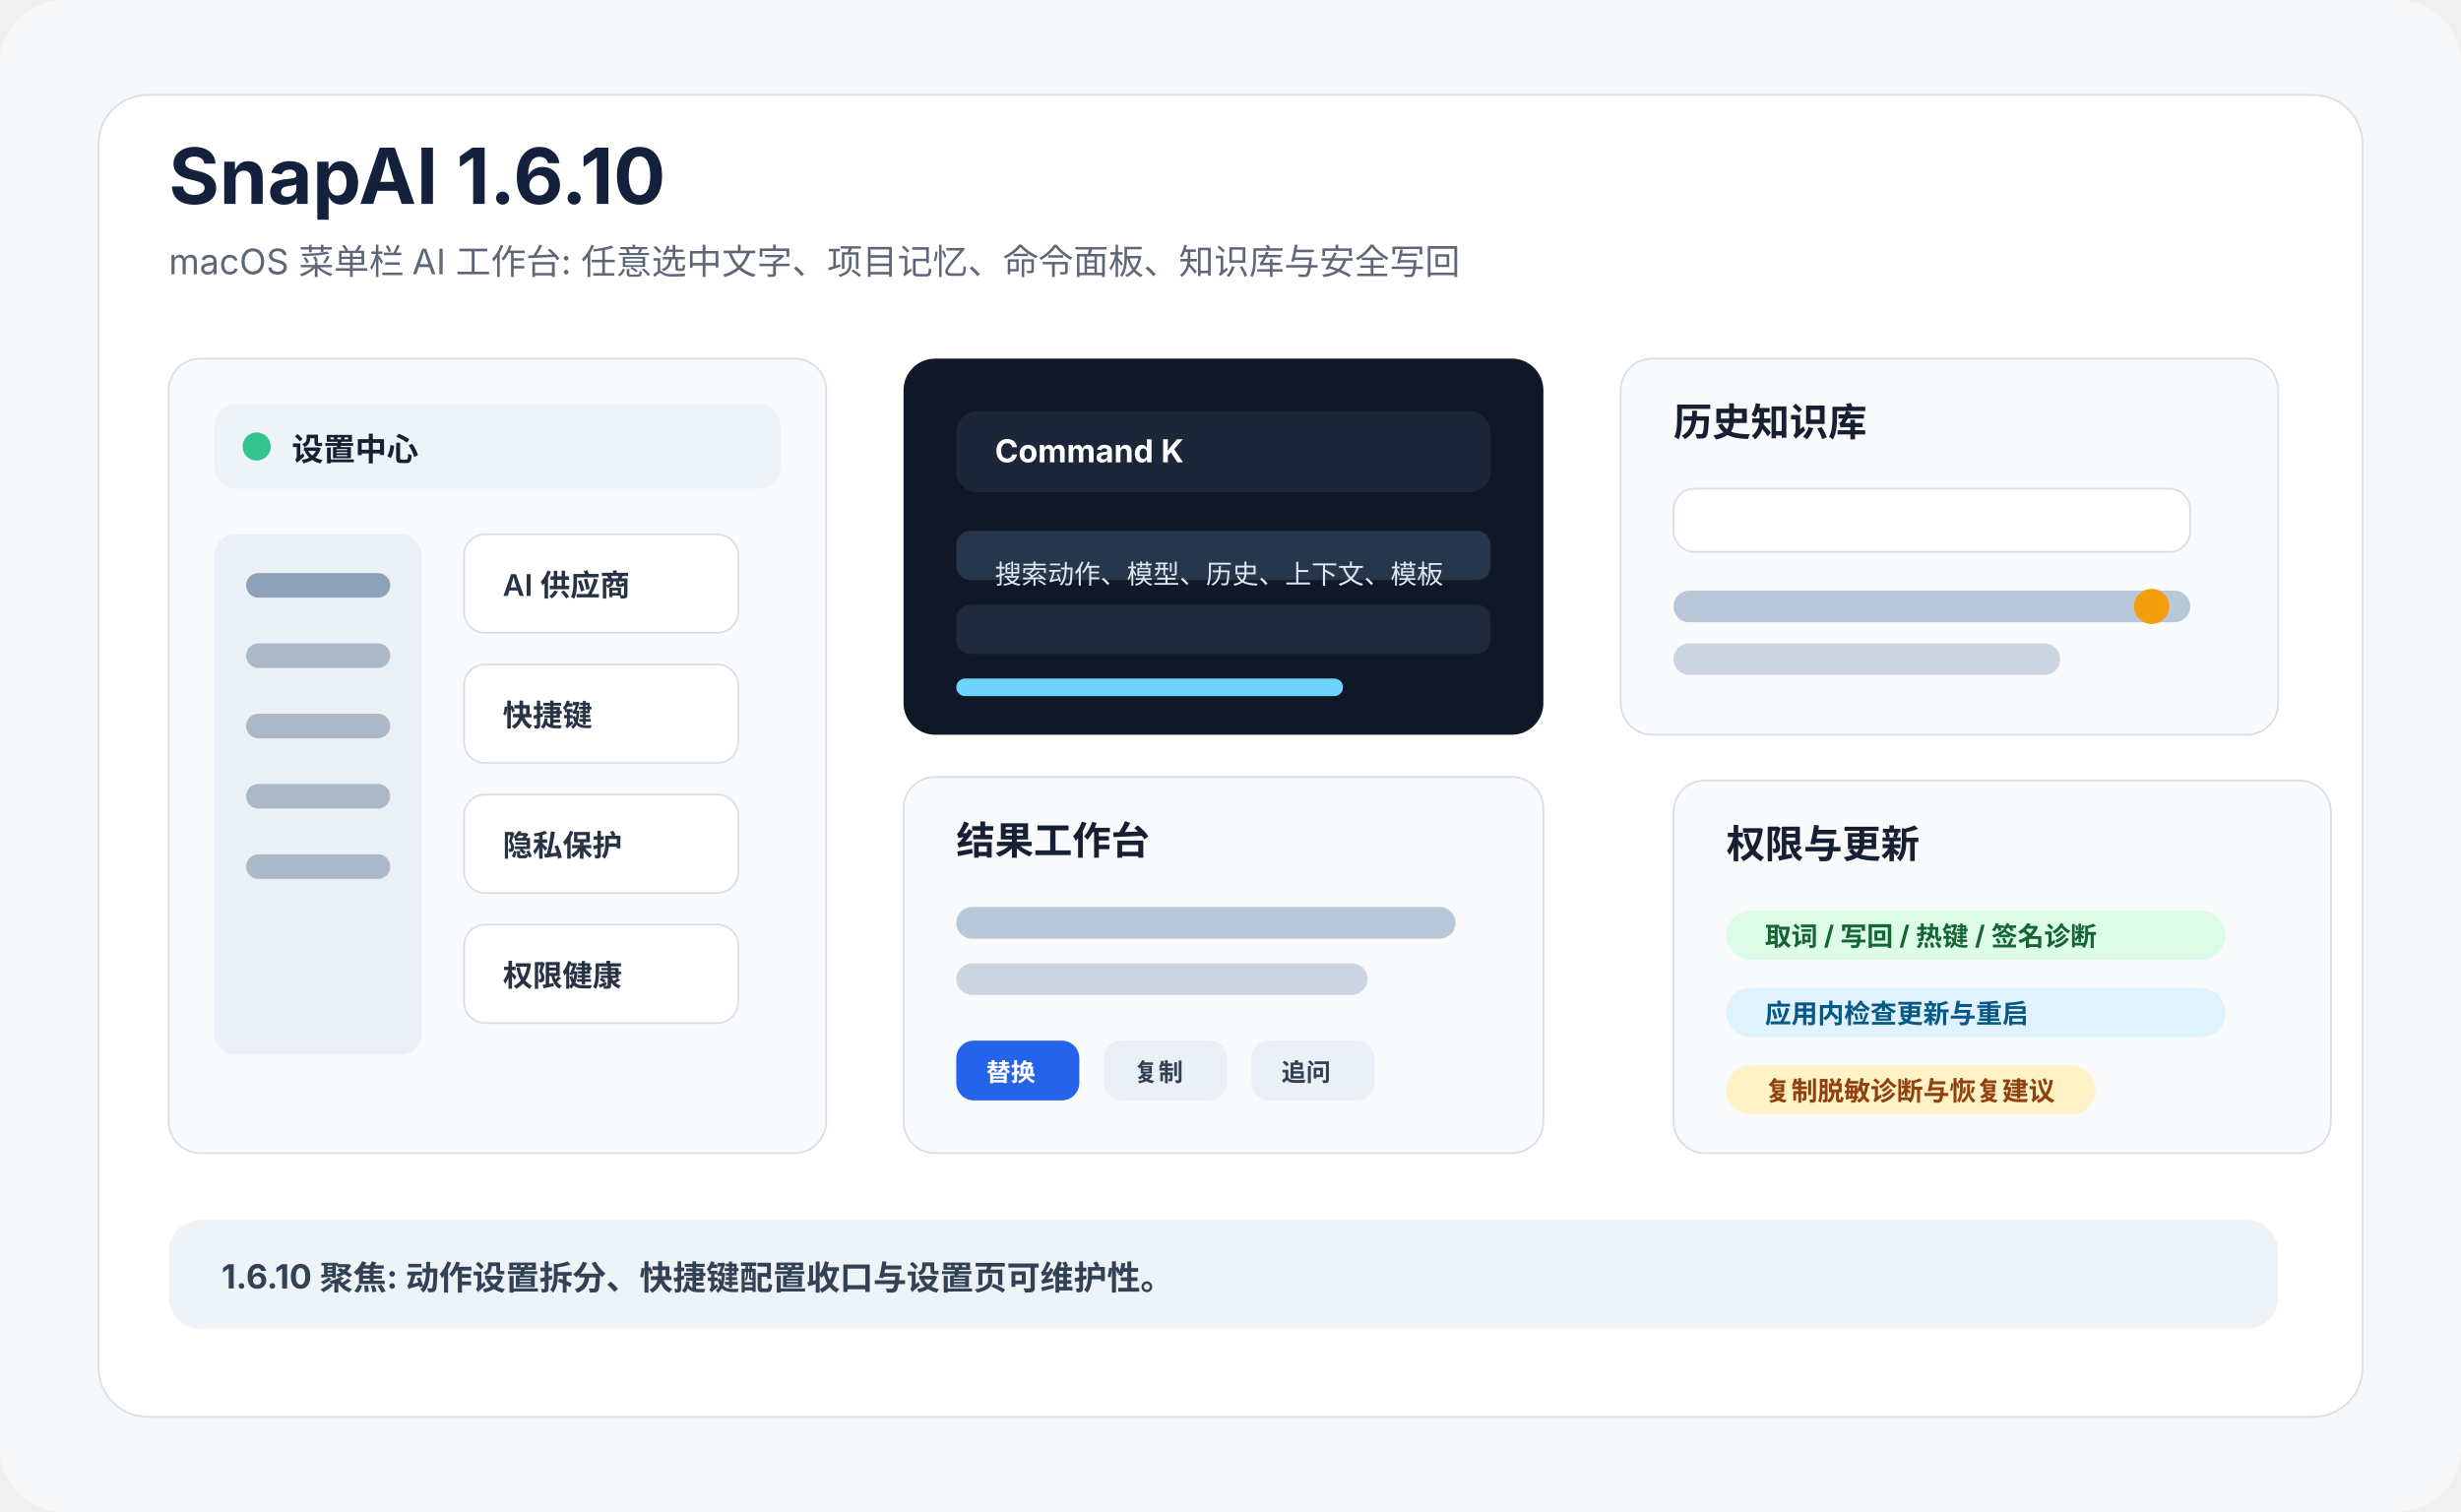
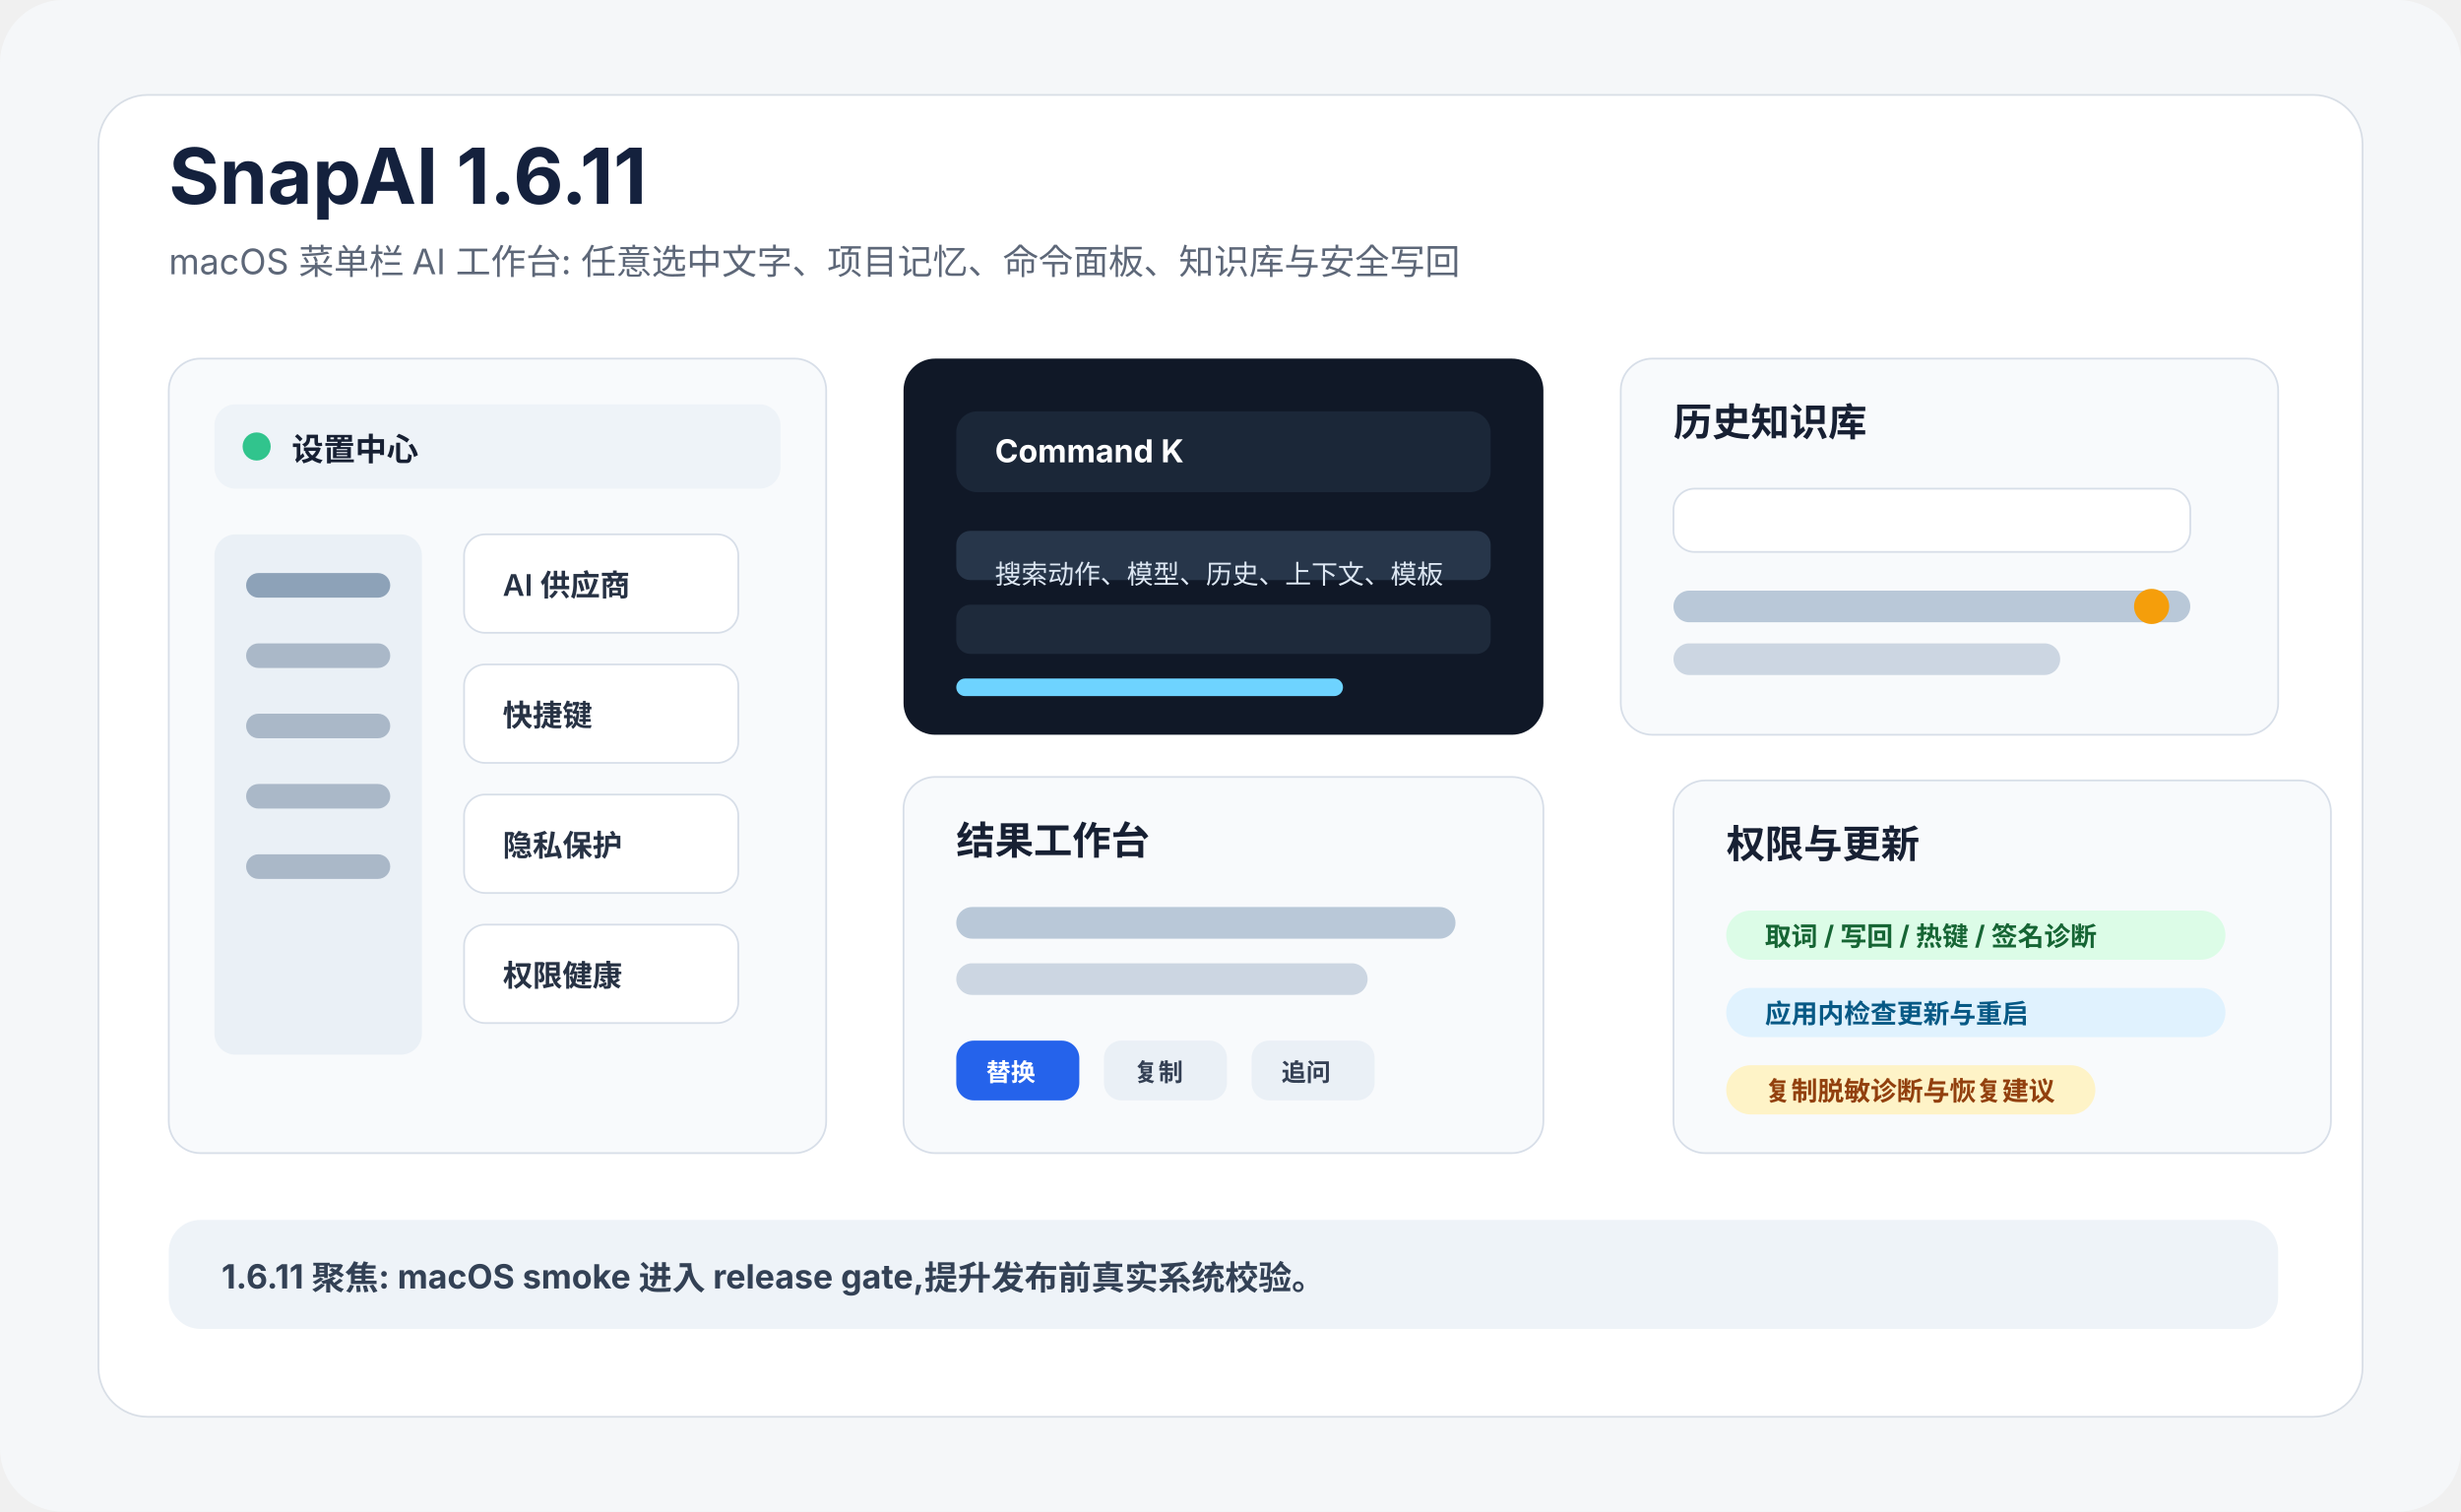
<svg xmlns="http://www.w3.org/2000/svg" width="1400" height="860" viewBox="0 0 1400 860" fill="none">
  <rect width="1400" height="860" rx="36" fill="#F5F7F9" />
  <rect x="56" y="54" width="1288" height="752" rx="28" fill="#FFFFFF" stroke="#D8DEE6" />
-   <text x="96" y="116" fill="#14213D" font-family="-apple-system,BlinkMacSystemFont,Segoe UI,sans-serif" font-size="44" font-weight="700">SnapAI 1.6.10</text>
+   <text x="96" y="116" fill="#14213D" font-family="-apple-system,BlinkMacSystemFont,Segoe UI,sans-serif" font-size="44" font-weight="700">SnapAI 1.6.11</text>
  <text x="96" y="156" fill="#5D6778" font-family="-apple-system,BlinkMacSystemFont,Segoe UI,sans-serif" font-size="20">macOS 菜单栏 AI 工作台: 任意选中文字、项目记忆、命令面板、知识库与安全写回</text>
  <rect x="96" y="204" width="374" height="452" rx="18" fill="#F8FAFC" stroke="#D7DEE8" />
  <rect x="122" y="230" width="322" height="48" rx="12" fill="#EEF3F8" />
  <circle cx="146" cy="254" r="8" fill="#31C48D" />
  <text x="166" y="262" fill="#172033" font-family="-apple-system,BlinkMacSystemFont,Segoe UI,sans-serif" font-size="18" font-weight="650">设置中心</text>
  <rect x="122" y="304" width="118" height="296" rx="12" fill="#EAF0F6" />
  <rect x="140" y="326" width="82" height="14" rx="7" fill="#8DA2B8" />
  <rect x="140" y="366" width="82" height="14" rx="7" fill="#AAB8C8" />
  <rect x="140" y="406" width="82" height="14" rx="7" fill="#AAB8C8" />
  <rect x="140" y="446" width="82" height="14" rx="7" fill="#AAB8C8" />
  <rect x="140" y="486" width="82" height="14" rx="7" fill="#AAB8C8" />
  <rect x="264" y="304" width="156" height="56" rx="12" fill="#FFFFFF" stroke="#D7DEE8" />
  <text x="286" y="339" fill="#273244" font-family="-apple-system,BlinkMacSystemFont,Segoe UI,sans-serif" font-size="17" font-weight="600">AI 供应商</text>
  <rect x="264" y="378" width="156" height="56" rx="12" fill="#FFFFFF" stroke="#D7DEE8" />
  <text x="286" y="413" fill="#273244" font-family="-apple-system,BlinkMacSystemFont,Segoe UI,sans-serif" font-size="17" font-weight="600">快捷键</text>
  <rect x="264" y="452" width="156" height="56" rx="12" fill="#FFFFFF" stroke="#D7DEE8" />
  <text x="286" y="487" fill="#273244" font-family="-apple-system,BlinkMacSystemFont,Segoe UI,sans-serif" font-size="17" font-weight="600">隐私保护</text>
  <rect x="264" y="526" width="156" height="56" rx="12" fill="#FFFFFF" stroke="#D7DEE8" />
  <text x="286" y="561" fill="#273244" font-family="-apple-system,BlinkMacSystemFont,Segoe UI,sans-serif" font-size="17" font-weight="600">权限健康</text>
  <rect x="514" y="204" width="364" height="214" rx="18" fill="#101827" />
  <rect x="544" y="234" width="304" height="46" rx="12" fill="#1B2738" />
  <text x="566" y="263" fill="#FFFFFF" font-family="-apple-system,BlinkMacSystemFont,Segoe UI,sans-serif" font-size="18" font-weight="650">Command K</text>
  <rect x="544" y="302" width="304" height="28" rx="8" fill="#27364A" />
  <rect x="544" y="344" width="304" height="28" rx="8" fill="#1E2A3B" />
  <rect x="544" y="386" width="220" height="10" rx="5" fill="#6ED3FF" />
  <text x="566" y="332" fill="#DDE7F3" font-family="-apple-system,BlinkMacSystemFont,Segoe UI,sans-serif" font-size="15">搜索动作、模型、历史、上下文、模板</text>
  <rect x="514" y="442" width="364" height="214" rx="18" fill="#F8FAFC" stroke="#D7DEE8" />
  <text x="544" y="486" fill="#172033" font-family="-apple-system,BlinkMacSystemFont,Segoe UI,sans-serif" font-size="22" font-weight="700">结果工作台</text>
  <rect x="544" y="516" width="284" height="18" rx="9" fill="#B9C8D8" />
  <rect x="544" y="548" width="234" height="18" rx="9" fill="#CCD6E2" />
  <rect x="544" y="592" width="70" height="34" rx="10" fill="#2563EB" />
  <rect x="628" y="592" width="70" height="34" rx="10" fill="#EAF0F6" />
  <rect x="712" y="592" width="70" height="34" rx="10" fill="#EAF0F6" />
  <text x="561" y="615" fill="#FFFFFF" font-family="-apple-system,BlinkMacSystemFont,Segoe UI,sans-serif" font-size="14" font-weight="700">替换</text>
  <text x="645" y="615" fill="#344054" font-family="-apple-system,BlinkMacSystemFont,Segoe UI,sans-serif" font-size="14" font-weight="700">复制</text>
  <text x="729" y="615" fill="#344054" font-family="-apple-system,BlinkMacSystemFont,Segoe UI,sans-serif" font-size="14" font-weight="700">追问</text>
  <rect x="922" y="204" width="374" height="214" rx="18" fill="#F8FAFC" stroke="#D7DEE8" />
  <text x="952" y="248" fill="#172033" font-family="-apple-system,BlinkMacSystemFont,Segoe UI,sans-serif" font-size="22" font-weight="700">历史知识库</text>
  <rect x="952" y="278" width="294" height="36" rx="12" fill="#FFFFFF" stroke="#D7DEE8" />
  <rect x="952" y="336" width="294" height="18" rx="9" fill="#B9C8D8" />
  <rect x="952" y="366" width="220" height="18" rx="9" fill="#CCD6E2" />
  <circle cx="1224" cy="345" r="10" fill="#F59E0B" />
  <rect x="952" y="444" width="374" height="212" rx="18" fill="#F8FAFC" stroke="#D7DEE8" />
  <text x="982" y="488" fill="#172033" font-family="-apple-system,BlinkMacSystemFont,Segoe UI,sans-serif" font-size="22" font-weight="700">权限与更新</text>
  <rect x="982" y="518" width="284" height="28" rx="14" fill="#DCFCE7" />
  <rect x="982" y="562" width="284" height="28" rx="14" fill="#E0F2FE" />
  <rect x="982" y="606" width="210" height="28" rx="14" fill="#FEF3C7" />
  <text x="1004" y="538" fill="#166534" font-family="-apple-system,BlinkMacSystemFont,Segoe UI,sans-serif" font-size="15" font-weight="650">取词 / 写回 / 热键 / 签名诊断</text>
  <text x="1004" y="582" fill="#075985" font-family="-apple-system,BlinkMacSystemFont,Segoe UI,sans-serif" font-size="15" font-weight="650">应用内检查更新与重启</text>
  <text x="1004" y="626" fill="#92400E" font-family="-apple-system,BlinkMacSystemFont,Segoe UI,sans-serif" font-size="15" font-weight="650">复制脱敏诊断与恢复建议</text>
  <rect x="96" y="694" width="1200" height="62" rx="18" fill="#EEF3F8" />
-   <text x="126" y="733" fill="#334155" font-family="-apple-system,BlinkMacSystemFont,Segoe UI,sans-serif" font-size="19" font-weight="650">1.6.10 聚焦: 动作设置拆分、快捷键配置收口与设置页可维护性。</text>
+   <text x="126" y="733" fill="#334155" font-family="-apple-system,BlinkMacSystemFont,Segoe UI,sans-serif" font-size="19" font-weight="650">1.6.11 聚焦: macOS smoke 进入 release gate,提升发布前真实系统校验。</text>
</svg>
